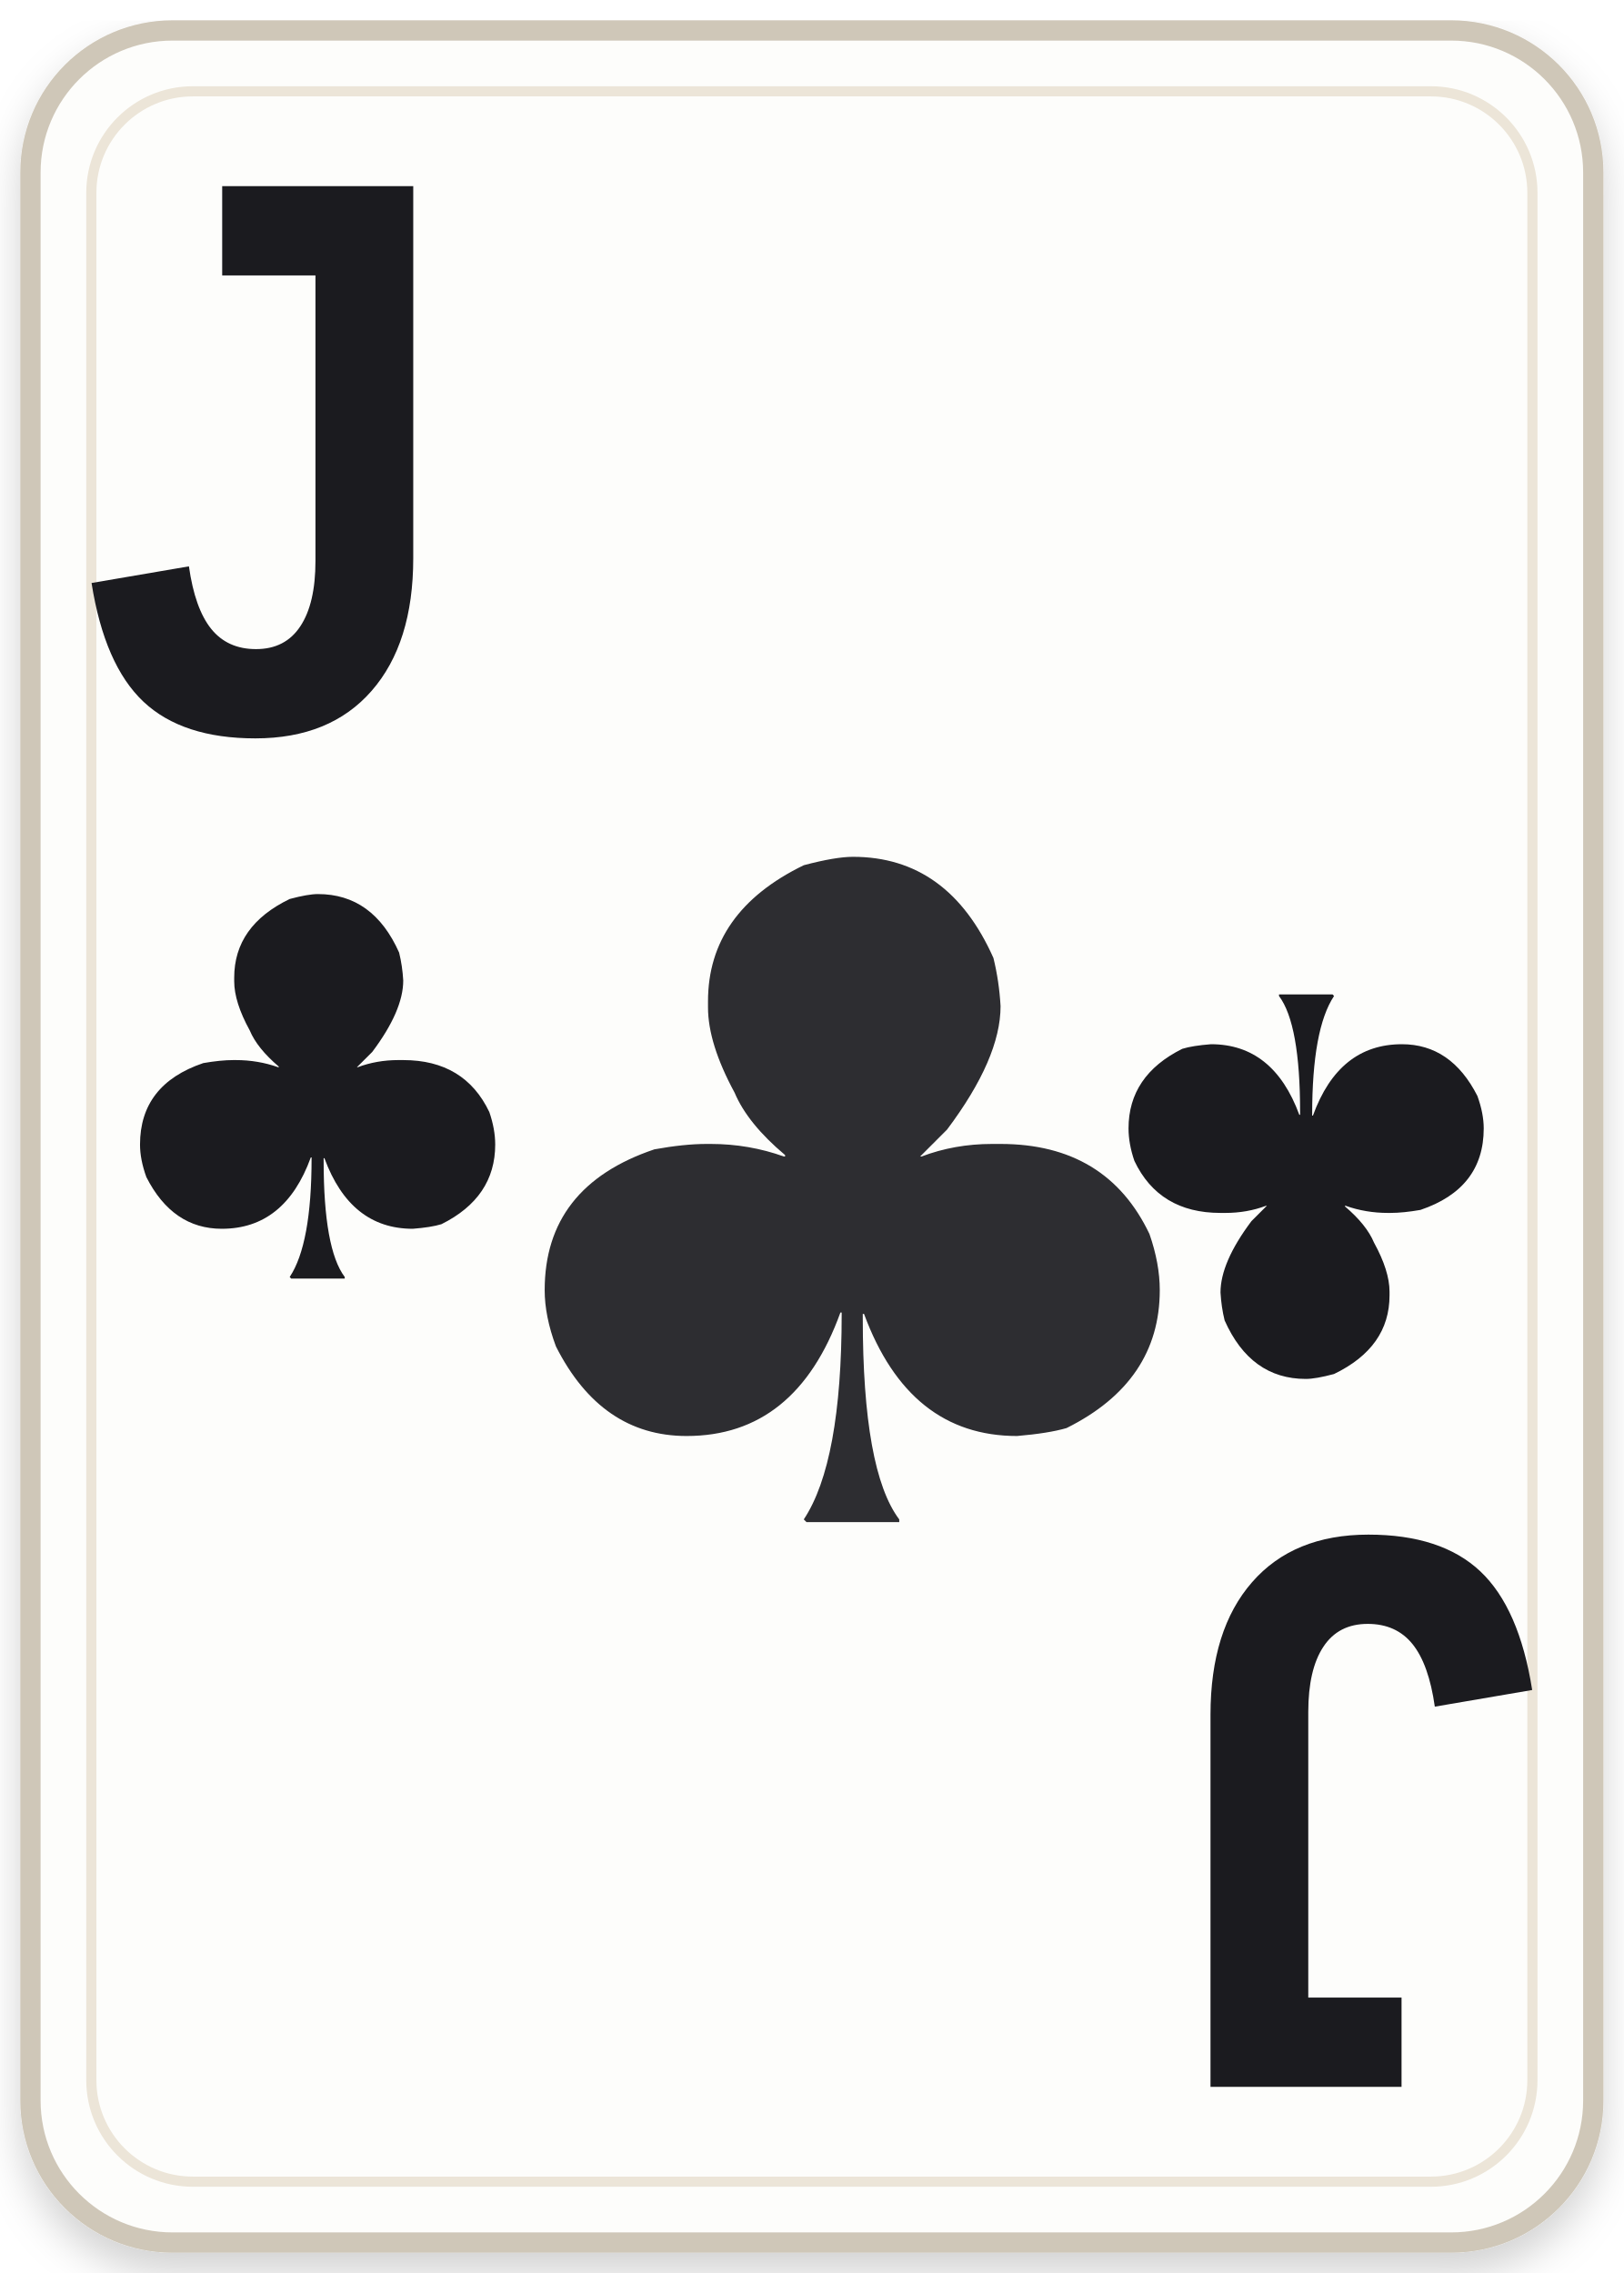
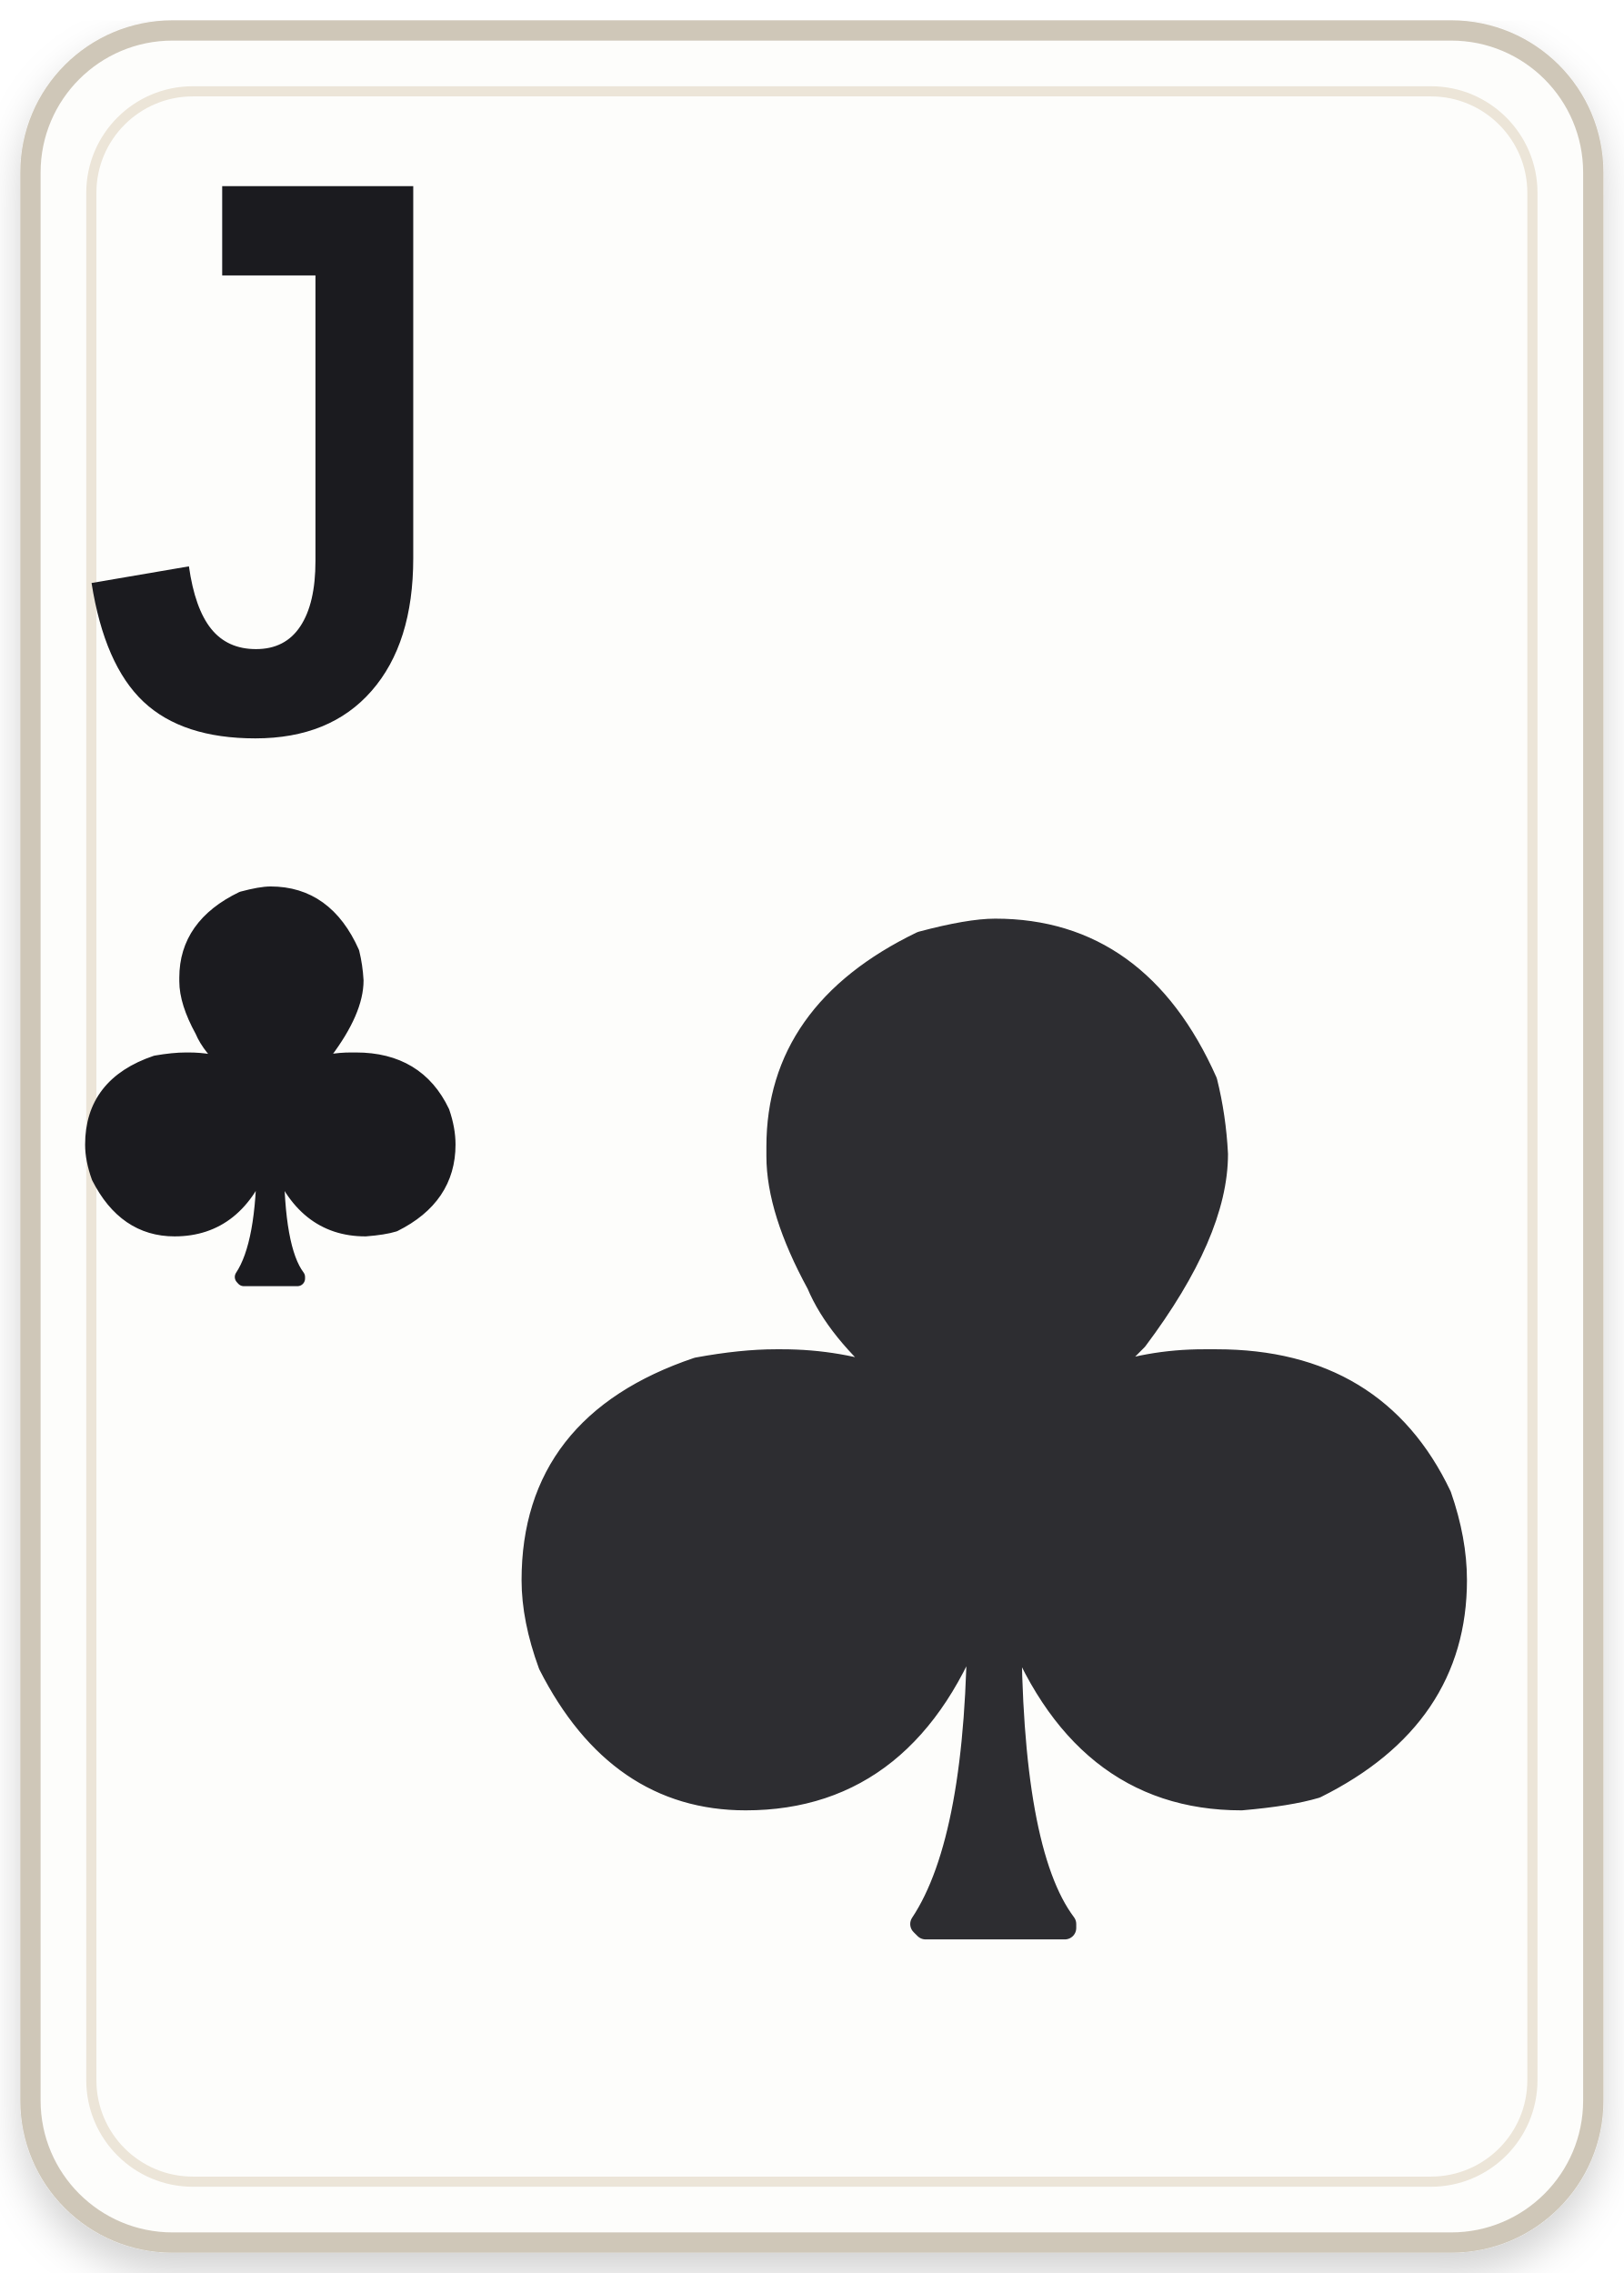
<svg xmlns="http://www.w3.org/2000/svg" viewBox="0 0 160 224" width="160" height="224">
  <defs>
    <filter id="s" x="-10%" y="-10%" width="120%" height="120%">
      <feDropShadow dx="0" dy="2" stdDeviation="2" flood-opacity=".18" />
    </filter>
  </defs>
  <rect x="3" y="3" width="154" height="218" rx="14" fill="#fdfdfb" stroke="#cfc7b8" stroke-width="2" filter="url(#s)" />
  <rect x="9" y="9" width="142" height="206" rx="10" fill="none" stroke="#ece5d8" />
  <g transform="translate(8 0) scale(0.86 1)">
    <text x="0" y="72" font-family="Arial, Helvetica, sans-serif" font-size="78" font-weight="800" fill="#1b1b1f">J</text>
  </g>
-   <text x="8" y="126" font-family="Georgia, serif" font-size="52" fill="#1b1b1f">♣</text>
-   <text x="84" y="150" text-anchor="middle" font-family="Georgia, serif" font-size="90" fill="#1b1b1f" opacity=".92">♣</text>
-   <g transform="rotate(180 80 112)">
-     <g transform="translate(8 0) scale(0.86 1)">
-       <text x="0" y="72" font-family="Arial, Helvetica, sans-serif" font-size="78" font-weight="800" fill="#1b1b1f">J</text>
-     </g>
-     <text x="8" y="126" font-family="Georgia, serif" font-size="52" fill="#1b1b1f">♣</text>
-   </g>
+   <text x="26.648" y="126" text-anchor="middle" font-family="Georgia, serif" font-size="52" fill="#1b1b1f" stroke="#1b1b1f" stroke-width="1.5" stroke-linejoin="round" stroke-linecap="round">♣</text>
+   <text x="98" y="190" text-anchor="middle" font-family="Georgia, serif" font-size="135" fill="#1b1b1f" opacity=".92" stroke="#1b1b1f" stroke-width="2.25" stroke-linejoin="round" stroke-linecap="round">♣</text>
</svg>
